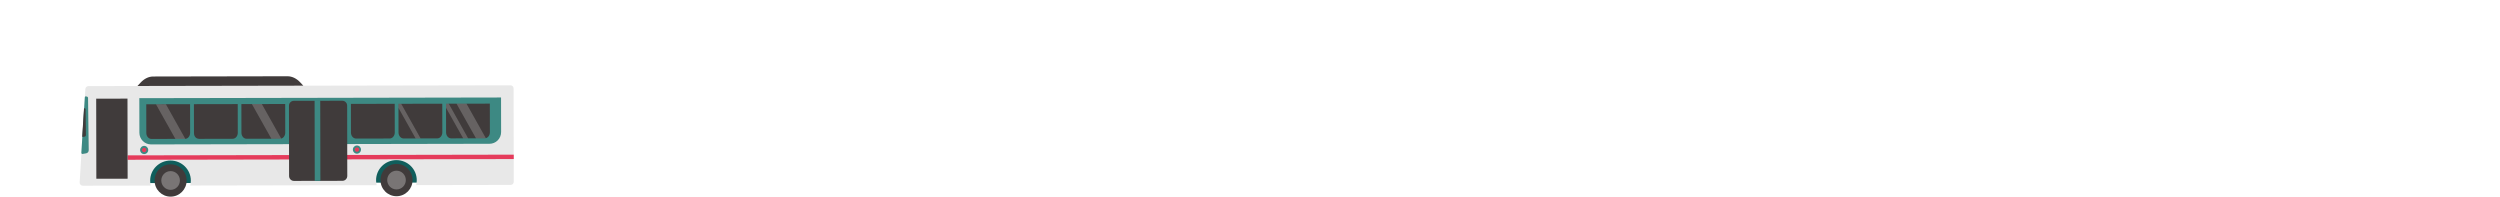
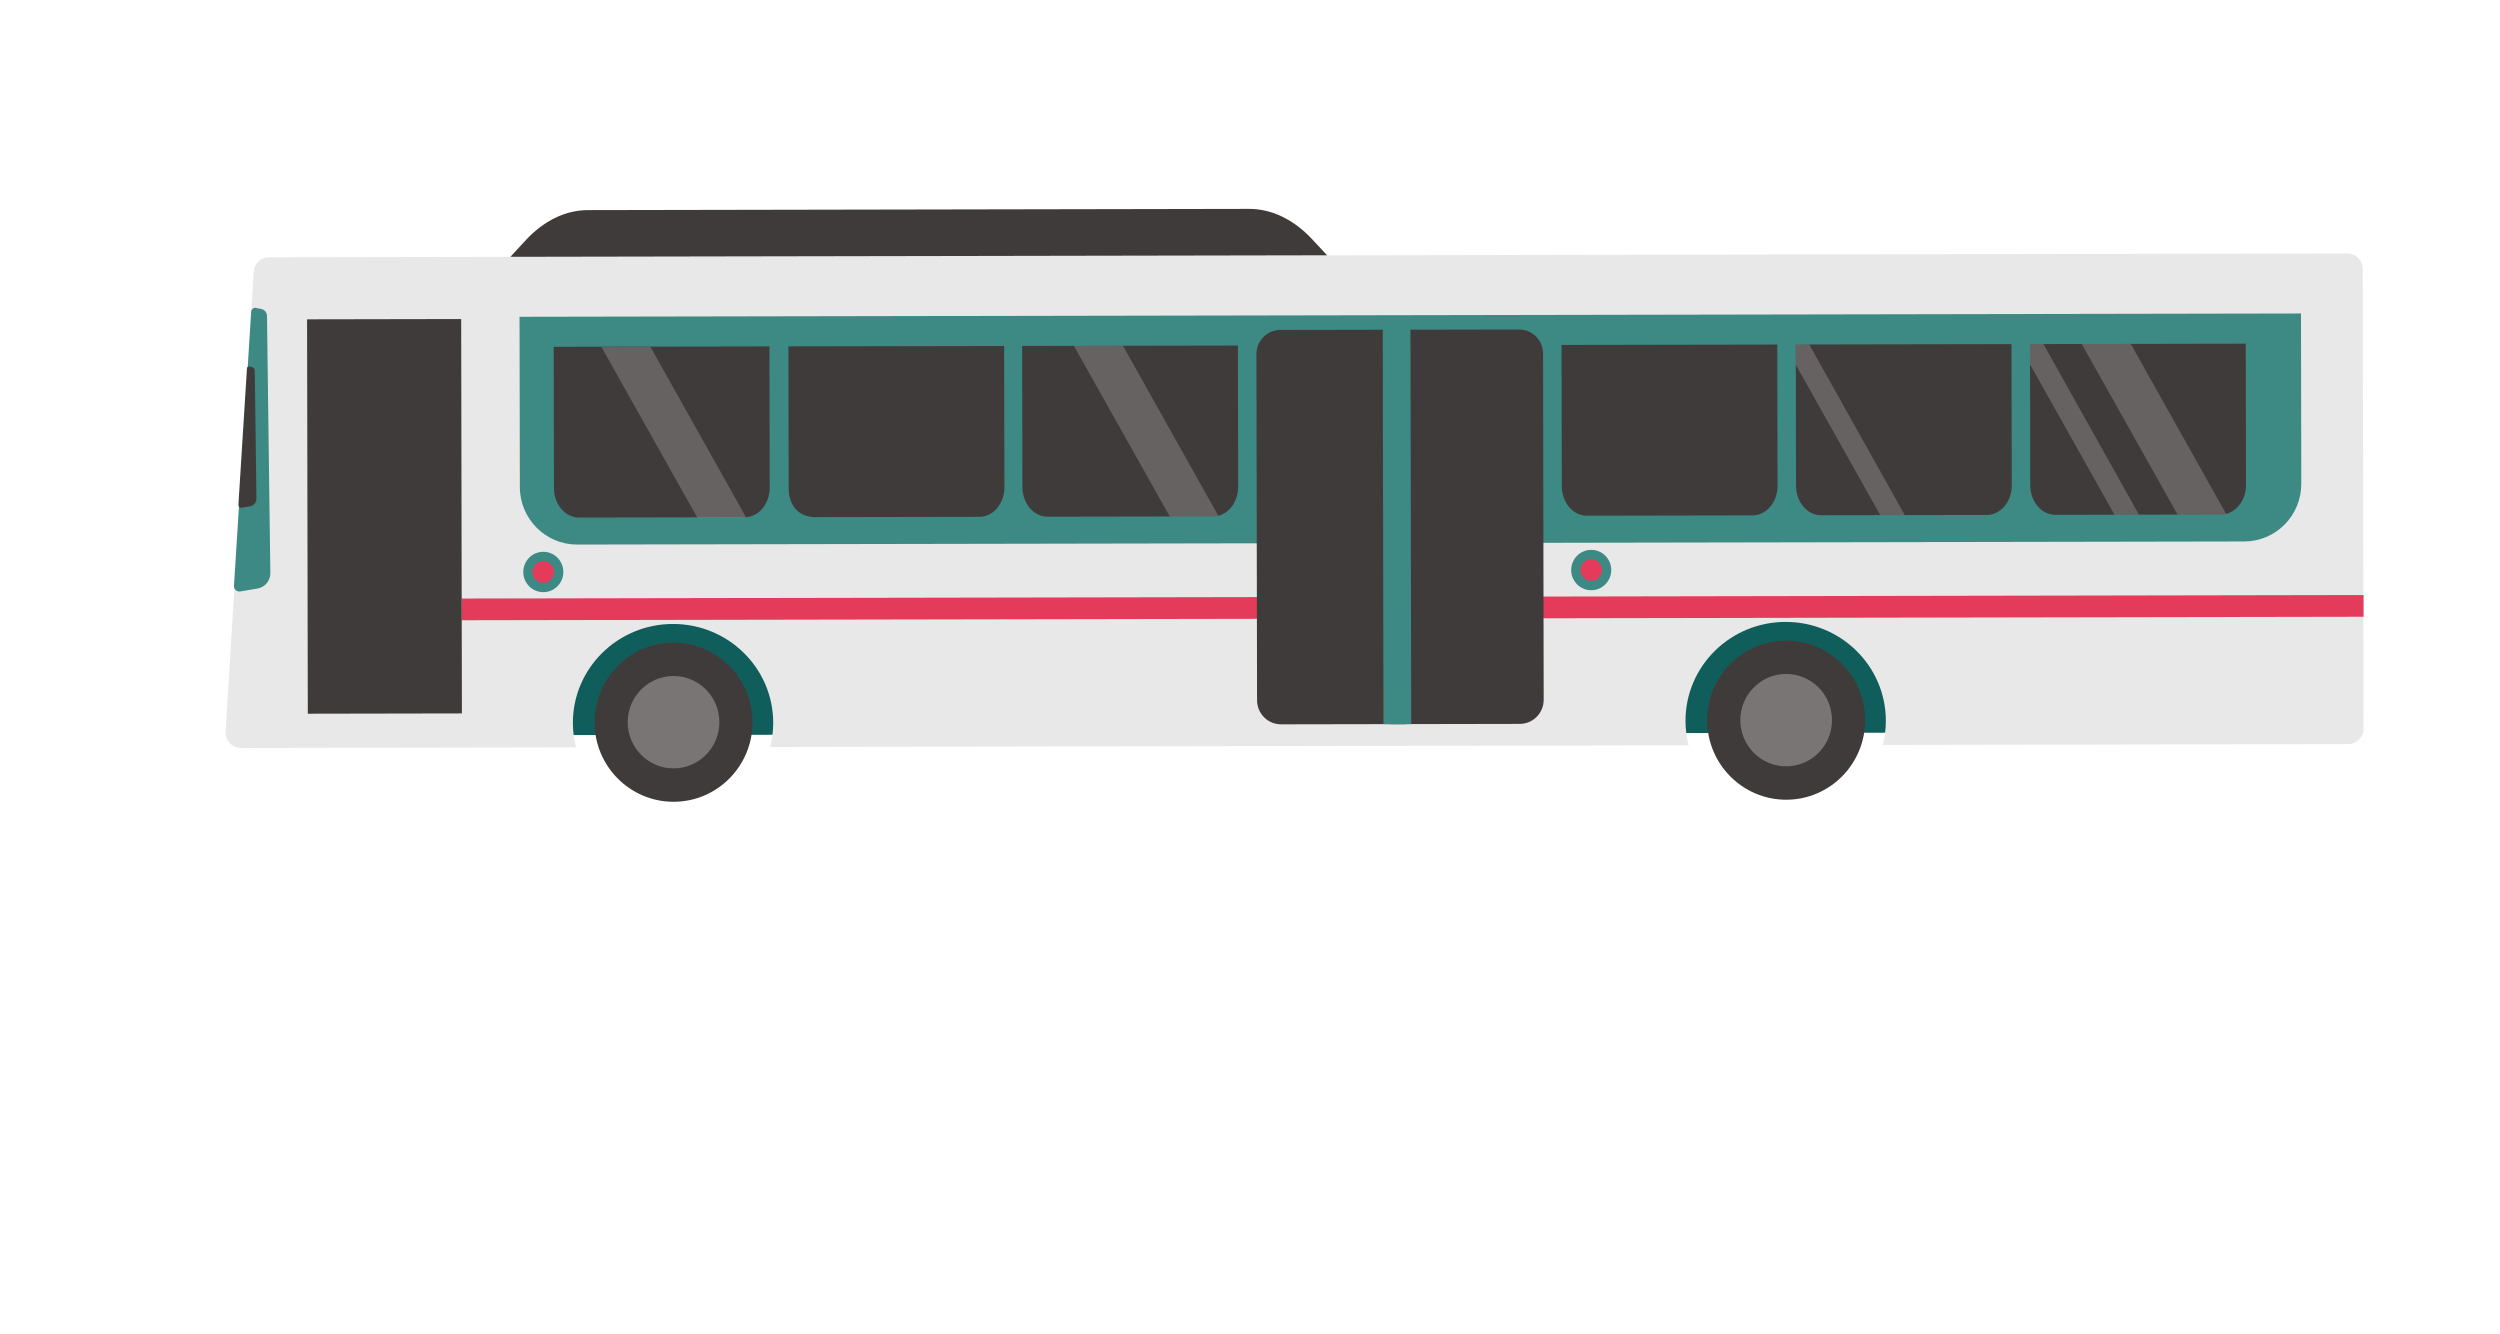
- <svg xmlns="http://www.w3.org/2000/svg" id="e3idstvo5z3s1" viewBox="-100 -100 3693.74 290.58" shape-rendering="geometricPrecision" text-rendering="geometricPrecision">
+ <svg xmlns="http://www.w3.org/2000/svg" id="e3idstvo5z3s1" viewBox="-50 -50 750 400" shape-rendering="geometricPrecision" text-rendering="geometricPrecision">
  <g id="e3idstvo5z3s2">
    <g id="e3idstvo5z3s3" transform="matrix(1 0 0 1 -24.14934 0.00001629)">
      <rect id="e3idstvo5z3s4" width="644" height="40" rx="0" ry="0" transform="matrix(-0.9246237 0.001713054 0.00172604 0.9316333 671.871 132.2894)" fill="rgb(16,94,92)" stroke="none" stroke-width="1" />
      <circle id="e3idstvo5z3s5" r="25.63" transform="matrix(-0.9246237 0.001713054 0.00172604 0.9316333 176.2102 166.6583)" fill="rgb(64,59,59)" stroke="none" stroke-width="1" />
      <circle id="e3idstvo5z3s6" style="isolation:isolate" r="14.87" transform="matrix(-0.9246237 0.001713054 0.00172604 0.9316333 176.2102 166.6583)" opacity="0.3" fill="rgb(255,255,255)" stroke="none" stroke-width="1" />
      <circle id="e3idstvo5z3s7" r="25.63" transform="matrix(-0.9246237 0.001713054 0.00172604 0.9316333 509.9994 166.0399)" fill="rgb(64,59,59)" stroke="none" stroke-width="1" />
      <circle id="e3idstvo5z3s8" style="isolation:isolate" r="14.87" transform="matrix(-0.9246237 0.001713054 0.00172604 0.9316333 509.9994 166.0399)" opacity="0.3" fill="rgb(255,255,255)" stroke="none" stroke-width="1" />
      <g id="e3idstvo5z3s9">
        <path id="e3idstvo5z3s10" d="M516.07,165.16C516.07,147.58,530.62,133.32,548.57,133.32C566.52,133.32,581.07,147.58,581.07,165.16C581.07,167.805,580.734,170.44,580.07,173L688.74,173C690.123,173.003,691.446,172.432,692.394,171.424C693.341,170.416,693.829,169.061,693.74,167.68L684.37,19.68C684.201,17.044,682.011,14.995,679.37,15L5.07,15C2.309,15,0.07,17.239,0.07,20L0.07,168C0.07,170.761,2.309,173,5.07,173L156.07,173C155.406,170.44,155.07,167.805,155.07,165.16C155.07,147.58,169.62,133.32,187.57,133.32C205.52,133.32,220.07,147.58,220.07,165.16C220.07,167.805,219.734,170.44,219.07,173L517.07,173C516.406,170.44,516.07,167.805,516.07,165.16Z" transform="matrix(-0.9246237 0.001713054 0.00172604 0.9316333 682.9984 12.04597)" fill="rgb(232,232,232)" stroke="none" stroke-width="1" />
        <path id="e3idstvo5z3s11" d="M336.07,15L601.07,15L596.13,9.71C590.23,3.39,583.13,0,575.94,0L361.41,0C354,0,346.84,3.46,340.84,9.89Z" transform="matrix(-0.9246237 0.001713054 0.00172604 0.9316333 682.9984 12.04597)" fill="rgb(64,59,59)" stroke="none" stroke-width="1" />
        <path id="e3idstvo5z3s12" d="M683.64,31.29L681.96,31.63C680.868,31.844,680.078,32.797,680.07,33.91L679.14,116.67C679.11,119.153,680.907,121.283,683.36,121.67L688.89,122.59C689.423,122.68,689.967,122.521,690.367,122.158C690.767,121.795,690.978,121.269,690.94,120.73L685.19,32.44C685.152,32.075,684.962,31.743,684.668,31.524C684.373,31.306,684,31.221,683.64,31.29Z" transform="matrix(-0.9246237 0.001713054 0.00172604 0.9316333 682.9984 12.04597)" fill="rgb(61,137,131)" stroke="none" stroke-width="1" />
        <path id="e3idstvo5z3s13" d="M685.84,50.17L685.01,50.33C684.468,50.443,684.077,50.917,684.07,51.47L683.6,92.68C683.593,93.921,684.486,94.984,685.71,95.19L688.46,95.65C688.722,95.687,688.987,95.603,689.181,95.423C689.375,95.242,689.478,94.984,689.46,94.72L686.6,50.72C686.576,50.545,686.481,50.387,686.337,50.283C686.194,50.179,686.014,50.138,685.84,50.17Z" transform="matrix(-0.9246237 0.001713054 0.00172604 0.9316333 682.9984 12.04597)" fill="rgb(64,59,59)" stroke="none" stroke-width="1" />
        <rect id="e3idstvo5z3s14" width="617.07" height="7" rx="0" ry="0" transform="matrix(-0.9246237 0.001713054 0.00172604 0.9316333 683.2141 128.5001)" fill="rgb(229,59,91)" stroke="none" stroke-width="1" />
        <path id="e3idstvo5z3s15" d="M24.07,34.74L24.07,89.57C24.067,94.491,26.021,99.21,29.5,102.69C32.98,106.169,37.699,108.123,42.62,108.12L583.52,108.12C593.765,108.12,602.07,99.815,602.07,89.57L602.07,34.74Z" transform="matrix(-0.9246237 0.001713054 0.00172604 0.9316333 686.6392 11.64009)" fill="rgb(61,137,131)" stroke="none" stroke-width="1" />
        <path id="e3idstvo5z3s16" d="M38.07,44L108.07,44L108.07,89.49C108.07,94.74,104.43,99,99.94,99L46.2,99C41.71,99,38.07,94.74,38.07,89.49Z" transform="matrix(-0.9246237 0.001713054 0.00172604 0.9316333 682.9984 12.04597)" fill="rgb(64,59,59)" stroke="none" stroke-width="1" />
        <path id="e3idstvo5z3s17" d="M114.07,44L184.07,44L184.07,89.49C184.07,94.74,180.43,99,175.94,99L122.2,99C117.71,99,114.07,94.74,114.07,89.49Z" transform="matrix(-0.9246237 0.001713054 0.00172604 0.9316333 682.9984 12.04597)" fill="rgb(64,59,59)" stroke="none" stroke-width="1" />
        <path id="e3idstvo5z3s18" d="M190.07,44L260.07,44L260.07,89.49C260.07,94.74,256.43,99,251.94,99L198.2,99C193.71,99,190.07,94.74,190.07,89.49Z" transform="matrix(-0.9246237 0.001713054 0.00172604 0.9316333 682.9984 12.04597)" fill="rgb(64,59,59)" stroke="none" stroke-width="1" />
        <path id="e3idstvo5z3s19" d="M365.07,44L435.07,44L435.07,89.49C435.07,94.74,431.43,99,426.94,99L373.2,99C368.71,99,365.07,94.74,365.07,89.49Z" transform="matrix(-0.9246237 0.001713054 0.00172604 0.9316333 682.9984 12.04597)" fill="rgb(64,59,59)" stroke="none" stroke-width="1" />
        <path id="e3idstvo5z3s20" d="M440.915,44L510.915,44L510.915,89.49C510.915,94.74,508.329,98.662,502.785,99L449.045,99C444.555,99,440.915,94.74,440.915,89.49Z" transform="matrix(-0.9246237 0.001713054 0.00172604 0.9316333 682.9984 12.04597)" fill="rgb(64,59,59)" stroke="none" stroke-width="1" />
        <path id="e3idstvo5z3s21" d="M517.07,44L587.07,44L587.07,89.49C587.07,94.74,583.43,99,578.94,99L525.2,99C520.71,99,517.07,94.74,517.07,89.49Z" transform="matrix(-0.9246237 0.001713054 0.00172604 0.9316333 682.9984 12.04597)" fill="rgb(64,59,59)" stroke="none" stroke-width="1" />
        <rect id="e3idstvo5z3s22" width="50" height="127" rx="7.74" ry="0" transform="matrix(-0.9246237 0.001713054 0.00172604 0.9316333 112.5012 45.7102)" fill="rgb(64,59,59)" stroke="none" stroke-width="1" />
        <path id="e3idstvo5z3s23" d="M273.83,39L316.07,39L316.07,166L273.83,166C269.544,166,266.07,162.526,266.07,158.24L266.07,46.76C266.07,42.474,269.544,39,273.83,39Z" transform="matrix(-0.9246237 0.001713054 0.00172604 0.9316333 682.9984 12.04597)" fill="rgb(64,59,59)" stroke="none" stroke-width="1" />
        <path id="e3idstvo5z3s24" d="M309.07,39L351.3,39C355.587,39,359.064,42.473,359.07,46.76L359.07,158.24C359.064,162.527,355.587,166,351.3,166L309.07,166Z" transform="matrix(-0.9246237 0.001713054 0.00172604 0.9316333 682.9984 12.04597)" fill="rgb(64,59,59)" stroke="none" stroke-width="1" />
        <circle id="e3idstvo5z3s25" r="6.5" transform="matrix(-0.9246237 0.001713054 0.00172604 0.9316333 137.1444 121.5929)" fill="rgb(61,137,131)" stroke="none" stroke-width="1" />
        <circle id="e3idstvo5z3s26" r="3.5" transform="matrix(-0.9246237 0.001713054 0.00172604 0.9316333 137.1444 121.5929)" fill="rgb(229,59,91)" stroke="none" stroke-width="1" />
        <circle id="e3idstvo5z3s27" r="6.5" transform="matrix(-0.9246237 0.001713054 0.00172604 0.9316333 451.5165 121.0105)" fill="rgb(61,137,131)" stroke="none" stroke-width="1" />
        <circle id="e3idstvo5z3s28" r="3.5" transform="matrix(-0.9246237 0.001713054 0.00172604 0.9316333 451.5165 121.0105)" fill="rgb(229,59,91)" stroke="none" stroke-width="1" />
        <rect id="e3idstvo5z3s29" width="9" height="128" rx="0" ry="0" transform="matrix(-0.9246237 0.001713054 0.00172604 0.9316333 397.2905 47.97748)" fill="rgb(61,137,131)" stroke="none" stroke-width="1" />
        <g id="e3idstvo5z3s30">
          <path id="e3idstvo5z3s31" style="isolation:isolate" d="M75.38,44L91.29,44L60.29,99L45.88,99C45.429,98.966,44.981,98.9,44.54,98.8Z" transform="matrix(-0.9246237 0.001713054 0.00172604 0.9316333 682.9984 12.04597)" opacity="0.2" fill="rgb(255,255,255)" stroke="none" stroke-width="1" />
          <path id="e3idstvo5z3s32" style="isolation:isolate" d="M103.71,44L72.82,99L80.76,99L108.07,50.55C108.07,48.55,108.07,46.02,108.07,44L103.71,44Z" transform="matrix(-0.9246237 0.001713054 0.00172604 0.9316333 682.9984 12.04597)" opacity="0.2" fill="rgb(255,255,255)" stroke="none" stroke-width="1" />
          <path id="e3idstvo5z3s33" style="isolation:isolate" d="M179.7,44L148.8,99L156.75,99L184.05,50.55C184.05,48.55,184.05,46.02,184.05,44L179.7,44Z" transform="matrix(-0.9246237 0.001713054 0.00172604 0.9316333 682.9984 12.04597)" opacity="0.2" fill="rgb(255,255,255)" stroke="none" stroke-width="1" />
          <path id="e3idstvo5z3s34" style="isolation:isolate" d="M402.37,44L418.28,44L387.28,99L372.86,99C372.412,98.967,371.968,98.9,371.53,98.8Z" transform="matrix(-0.9246237 0.001713054 0.00172604 0.9316333 682.9984 12.04597)" opacity="0.2" fill="rgb(255,255,255)" stroke="none" stroke-width="1" />
          <path id="e3idstvo5z3s35" style="isolation:isolate" d="M554.37,44L570.28,44L539.28,99L524.86,99C524.412,98.967,523.968,98.9,523.53,98.8Z" transform="matrix(-0.9246237 0.001713054 0.00172604 0.9316333 681.8124 12.1549)" opacity="0.2" fill="rgb(255,255,255)" stroke="none" stroke-width="1" />
          <path id="e3idstvo5z3s36" style="isolation:isolate" display="none" d="M-169.762,35.584L-165.043,35.592L-157.034,90.683L-161.365,90.632C-164.007,90.556,-168.382,90.031,-169.829,82.884Z" transform="matrix(0.9246237 -0.001713054 0.00172604 0.9316333 367.6366 20.38958)" opacity="0.2" fill="rgb(255,255,255)" stroke="none" stroke-width="1" />
          <path id="e3idstvo5z3s37" style="isolation:isolate" display="none" d="M582.7,44L551.8,99L559.8,99L587.1,50.55C587.1,48.55,587.15,46.02,587.1,44L582.7,44Z" transform="matrix(-0.9246237 0.001713054 0.00172604 0.9316333 682.9984 12.04597)" opacity="0.2" fill="rgb(255,255,255)" stroke="none" stroke-width="1" />
        </g>
      </g>
    </g>
  </g>
</svg>
